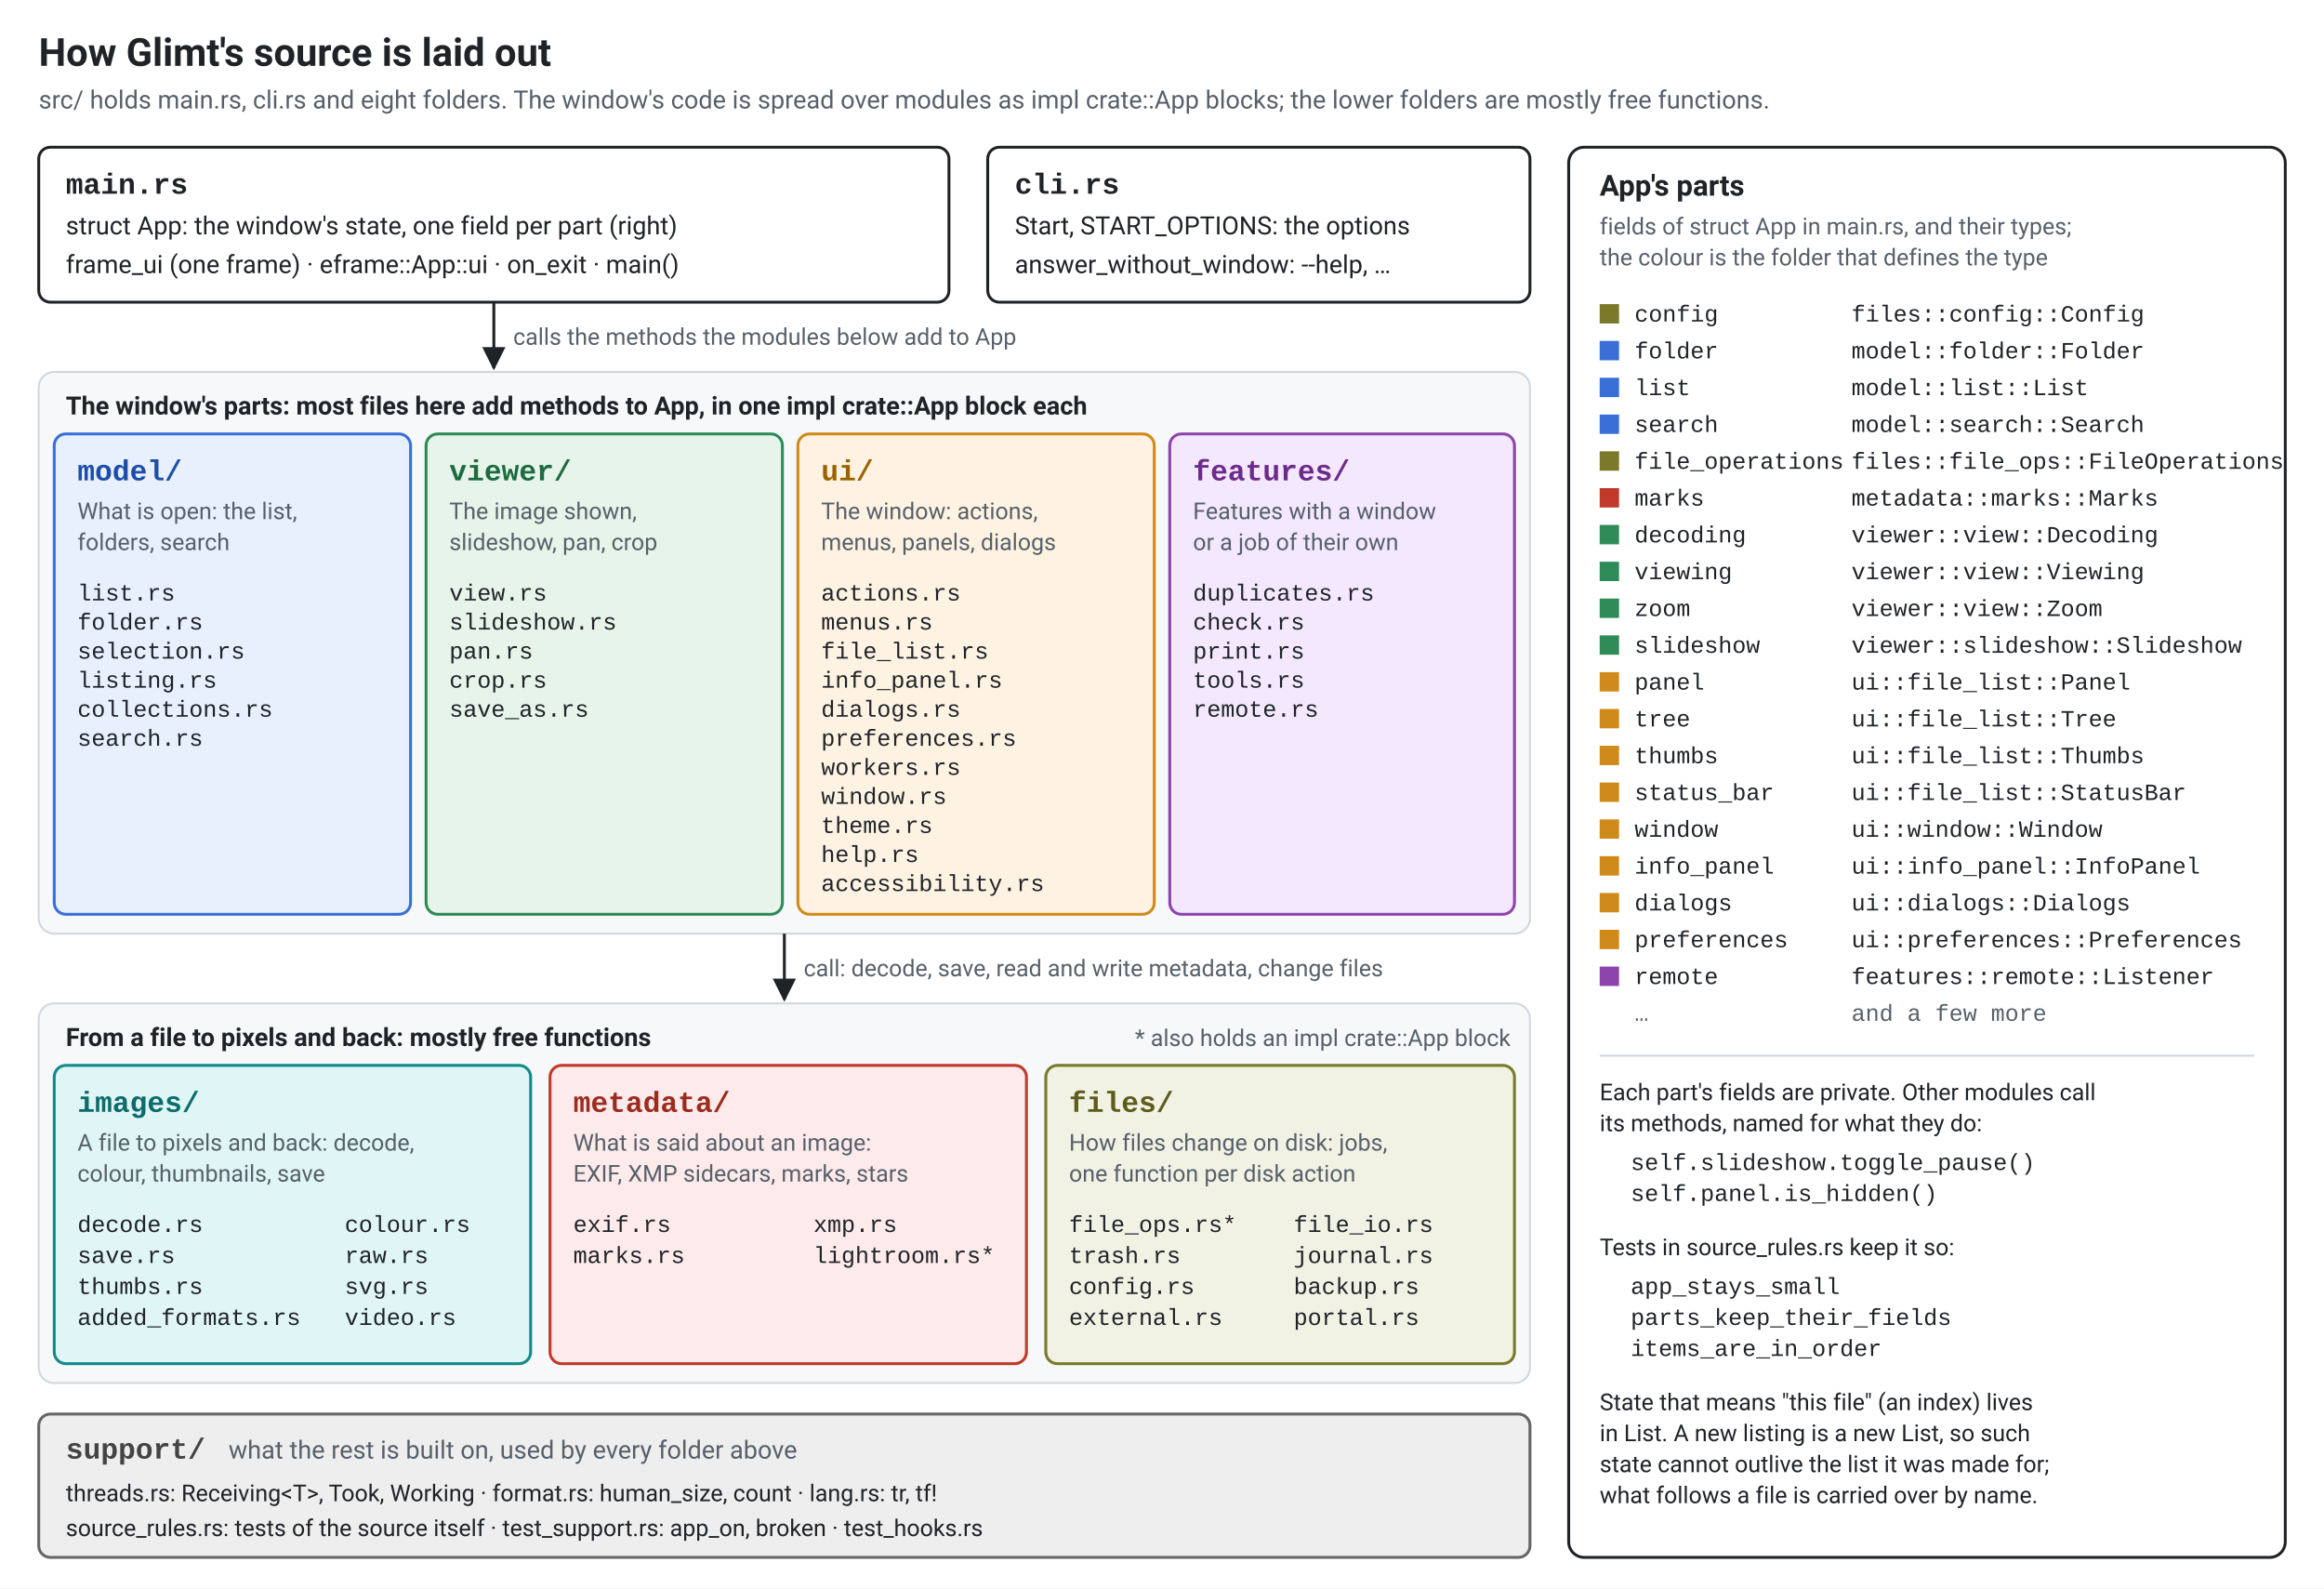
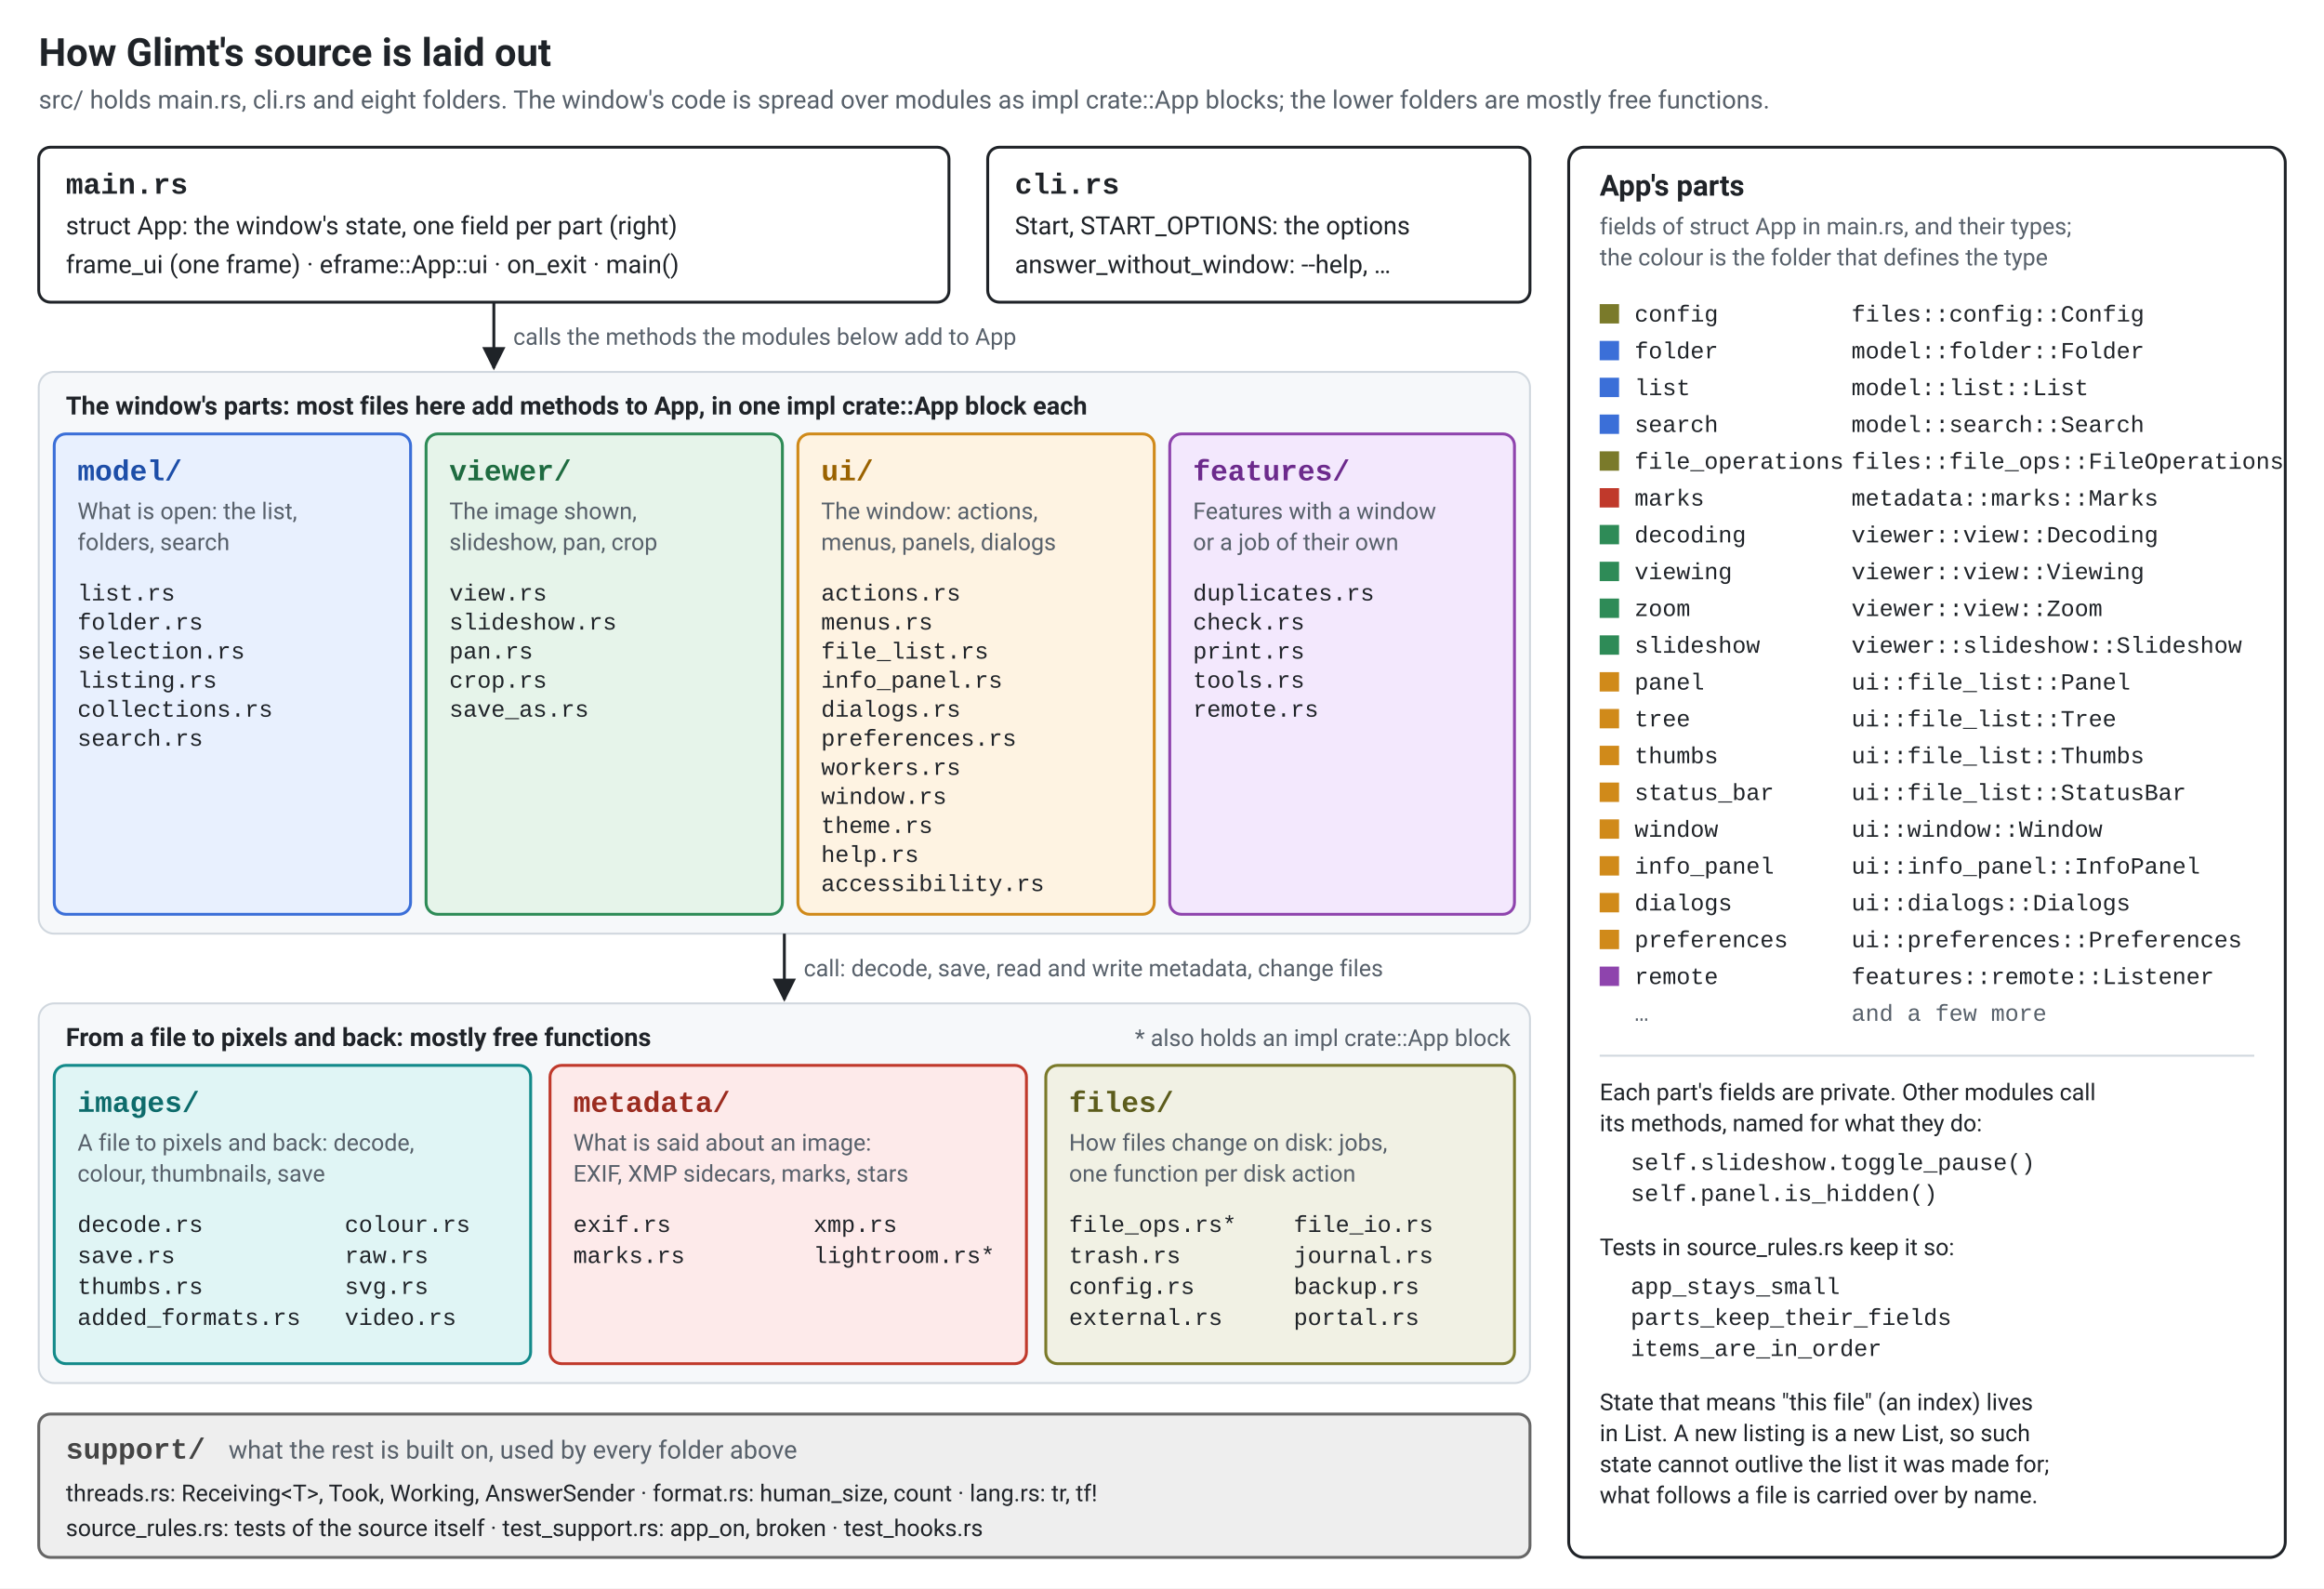
<svg xmlns="http://www.w3.org/2000/svg" viewBox="0 0 1200 820" width="1200" height="820" role="img" aria-label="Glimt's source layout: main.rs holds struct App and the frame; the modules of model, viewer, ui and features add methods to App; images, metadata and files are mostly free functions they call; support is used by all. App's fields are private-field structs, one per part, each from the module whose code uses it.">
  <defs>
    <marker id="arrow" viewBox="0 0 10 10" refX="9" refY="5" markerWidth="8" markerHeight="8" orient="auto-start-reverse">
      <path d="M0,0 L10,5 L0,10 z" fill="#1f2328" />
    </marker>
  </defs>
  <rect x="0" y="0" width="1200" height="820" fill="#ffffff" />
  <g font-family="system-ui, -apple-system, 'Segoe UI', Roboto, 'Helvetica Neue', Arial, sans-serif" fill="#1f2328">
    <text x="20" y="34" font-size="20" font-weight="700">How Glimt's source is laid out</text>
    <text x="20" y="56" font-size="13" fill="#57606a">src/ holds main.rs, cli.rs and eight folders. The window's code is spread over modules as impl crate::App blocks; the lower folders are mostly free functions.</text>
    <rect x="20" y="76" width="470" height="80" rx="6" fill="#ffffff" stroke="#1f2328" stroke-width="1.5" />
    <text x="34" y="100" font-size="15" font-weight="700" font-family="ui-monospace, SFMono-Regular, Menlo, Consolas, 'Liberation Mono', monospace">main.rs</text>
    <text x="34" y="121" font-size="13">struct App: the window's state, one field per part (right)</text>
    <text x="34" y="141" font-size="13">frame_ui (one frame) · eframe::App::ui · on_exit · main()</text>
    <rect x="510" y="76" width="280" height="80" rx="6" fill="#ffffff" stroke="#1f2328" stroke-width="1.5" />
    <text x="524" y="100" font-size="15" font-weight="700" font-family="ui-monospace, SFMono-Regular, Menlo, Consolas, 'Liberation Mono', monospace">cli.rs</text>
    <text x="524" y="121" font-size="13">Start, START_OPTIONS: the options</text>
    <text x="524" y="141" font-size="13">answer_without_window: --help, …</text>
    <line x1="255" y1="156" x2="255" y2="190" stroke="#1f2328" stroke-width="1.5" marker-end="url(#arrow)" />
    <text x="265" y="178" font-size="12" fill="#57606a">calls the methods the modules below add to App</text>
    <rect x="20" y="192" width="770" height="290" rx="8" fill="#f6f8fa" stroke="#d0d7de" />
    <text x="34" y="214" font-size="13" font-weight="700">The window's parts: most files here add methods to App, in one impl crate::App block each</text>
    <rect x="28" y="224" width="184" height="248" rx="6" fill="#e8f0fe" stroke="#3b6fd8" stroke-width="1.5" />
    <text x="40" y="248" font-size="15" font-weight="700" font-family="ui-monospace, SFMono-Regular, Menlo, Consolas, 'Liberation Mono', monospace" fill="#1d4ea8">model/</text>
    <text x="40" y="268" font-size="12" fill="#57606a">What is open: the list,</text>
    <text x="40" y="284" font-size="12" fill="#57606a">folders, search</text>
    <g font-size="12" font-family="ui-monospace, SFMono-Regular, Menlo, Consolas, 'Liberation Mono', monospace">
      <text x="40" y="310">list.rs</text>
      <text x="40" y="325">folder.rs</text>
      <text x="40" y="340">selection.rs</text>
      <text x="40" y="355">listing.rs</text>
      <text x="40" y="370">collections.rs</text>
      <text x="40" y="385">search.rs</text>
    </g>
    <rect x="220" y="224" width="184" height="248" rx="6" fill="#e6f4ea" stroke="#2e8b57" stroke-width="1.5" />
    <text x="232" y="248" font-size="15" font-weight="700" font-family="ui-monospace, SFMono-Regular, Menlo, Consolas, 'Liberation Mono', monospace" fill="#1e6b40">viewer/</text>
    <text x="232" y="268" font-size="12" fill="#57606a">The image shown,</text>
    <text x="232" y="284" font-size="12" fill="#57606a">slideshow, pan, crop</text>
    <g font-size="12" font-family="ui-monospace, SFMono-Regular, Menlo, Consolas, 'Liberation Mono', monospace">
      <text x="232" y="310">view.rs</text>
      <text x="232" y="325">slideshow.rs</text>
      <text x="232" y="340">pan.rs</text>
      <text x="232" y="355">crop.rs</text>
      <text x="232" y="370">save_as.rs</text>
    </g>
    <rect x="412" y="224" width="184" height="248" rx="6" fill="#fef3e2" stroke="#d08a1a" stroke-width="1.5" />
    <text x="424" y="248" font-size="15" font-weight="700" font-family="ui-monospace, SFMono-Regular, Menlo, Consolas, 'Liberation Mono', monospace" fill="#9a6200">ui/</text>
    <text x="424" y="268" font-size="12" fill="#57606a">The window: actions,</text>
    <text x="424" y="284" font-size="12" fill="#57606a">menus, panels, dialogs</text>
    <g font-size="12" font-family="ui-monospace, SFMono-Regular, Menlo, Consolas, 'Liberation Mono', monospace">
      <text x="424" y="310">actions.rs</text>
      <text x="424" y="325">menus.rs</text>
      <text x="424" y="340">file_list.rs</text>
      <text x="424" y="355">info_panel.rs</text>
      <text x="424" y="370">dialogs.rs</text>
      <text x="424" y="385">preferences.rs</text>
      <text x="424" y="400">workers.rs</text>
      <text x="424" y="415">window.rs</text>
      <text x="424" y="430">theme.rs</text>
      <text x="424" y="445">help.rs</text>
      <text x="424" y="460">accessibility.rs</text>
    </g>
    <rect x="604" y="224" width="178" height="248" rx="6" fill="#f3e8fd" stroke="#8e44ad" stroke-width="1.5" />
    <text x="616" y="248" font-size="15" font-weight="700" font-family="ui-monospace, SFMono-Regular, Menlo, Consolas, 'Liberation Mono', monospace" fill="#6c2a8c">features/</text>
    <text x="616" y="268" font-size="12" fill="#57606a">Features with a window</text>
    <text x="616" y="284" font-size="12" fill="#57606a">or a job of their own</text>
    <g font-size="12" font-family="ui-monospace, SFMono-Regular, Menlo, Consolas, 'Liberation Mono', monospace">
      <text x="616" y="310">duplicates.rs</text>
      <text x="616" y="325">check.rs</text>
      <text x="616" y="340">print.rs</text>
      <text x="616" y="355">tools.rs</text>
      <text x="616" y="370">remote.rs</text>
    </g>
    <line x1="405" y1="482" x2="405" y2="516" stroke="#1f2328" stroke-width="1.5" marker-end="url(#arrow)" />
    <text x="415" y="504" font-size="12" fill="#57606a">call: decode, save, read and write metadata, change files</text>
    <rect x="20" y="518" width="770" height="196" rx="8" fill="#f6f8fa" stroke="#d0d7de" />
    <text x="34" y="540" font-size="13" font-weight="700">From a file to pixels and back: mostly free functions</text>
    <text x="780" y="540" font-size="12" fill="#57606a" text-anchor="end">* also holds an impl crate::App block</text>
    <rect x="28" y="550" width="246" height="154" rx="6" fill="#e0f5f5" stroke="#138a8a" stroke-width="1.5" />
    <text x="40" y="574" font-size="15" font-weight="700" font-family="ui-monospace, SFMono-Regular, Menlo, Consolas, 'Liberation Mono', monospace" fill="#0d6b6b">images/</text>
    <text x="40" y="594" font-size="12" fill="#57606a">A file to pixels and back: decode,</text>
    <text x="40" y="610" font-size="12" fill="#57606a">colour, thumbnails, save</text>
    <g font-size="12" font-family="ui-monospace, SFMono-Regular, Menlo, Consolas, 'Liberation Mono', monospace">
      <text x="40" y="636">decode.rs</text>
      <text x="178" y="636">colour.rs</text>
      <text x="40" y="652">save.rs</text>
      <text x="178" y="652">raw.rs</text>
      <text x="40" y="668">thumbs.rs</text>
      <text x="178" y="668">svg.rs</text>
      <text x="40" y="684">added_formats.rs</text>
      <text x="178" y="684">video.rs</text>
    </g>
    <rect x="284" y="550" width="246" height="154" rx="6" fill="#fdeaea" stroke="#c0392b" stroke-width="1.5" />
    <text x="296" y="574" font-size="15" font-weight="700" font-family="ui-monospace, SFMono-Regular, Menlo, Consolas, 'Liberation Mono', monospace" fill="#9b2c20">metadata/</text>
    <text x="296" y="594" font-size="12" fill="#57606a">What is said about an image:</text>
    <text x="296" y="610" font-size="12" fill="#57606a">EXIF, XMP sidecars, marks, stars</text>
    <g font-size="12" font-family="ui-monospace, SFMono-Regular, Menlo, Consolas, 'Liberation Mono', monospace">
      <text x="296" y="636">exif.rs</text>
      <text x="420" y="636">xmp.rs</text>
      <text x="296" y="652">marks.rs</text>
      <text x="420" y="652">lightroom.rs*</text>
    </g>
    <rect x="540" y="550" width="242" height="154" rx="6" fill="#f1f1e4" stroke="#7a7a2a" stroke-width="1.5" />
    <text x="552" y="574" font-size="15" font-weight="700" font-family="ui-monospace, SFMono-Regular, Menlo, Consolas, 'Liberation Mono', monospace" fill="#5c5c1c">files/</text>
    <text x="552" y="594" font-size="12" fill="#57606a">How files change on disk: jobs,</text>
    <text x="552" y="610" font-size="12" fill="#57606a">one function per disk action</text>
    <g font-size="12" font-family="ui-monospace, SFMono-Regular, Menlo, Consolas, 'Liberation Mono', monospace">
      <text x="552" y="636">file_ops.rs*</text>
      <text x="668" y="636">file_io.rs</text>
      <text x="552" y="652">trash.rs</text>
      <text x="668" y="652">journal.rs</text>
      <text x="552" y="668">config.rs</text>
      <text x="668" y="668">backup.rs</text>
      <text x="552" y="684">external.rs</text>
      <text x="668" y="684">portal.rs</text>
    </g>
    <rect x="20" y="730" width="770" height="74" rx="6" fill="#eeeeee" stroke="#666666" stroke-width="1.5" />
    <text x="34" y="753" font-size="15" font-weight="700" font-family="ui-monospace, SFMono-Regular, Menlo, Consolas, 'Liberation Mono', monospace" fill="#444444">support/</text>
    <text x="118" y="753" font-size="13" fill="#57606a">what the rest is built on, used by every folder above</text>
-     <text x="34" y="775" font-size="12">threads.rs: Receiving&lt;T&gt;, Took, Working · format.rs: human_size, count · lang.rs: tr, tf!</text>
+     <text x="34" y="775" font-size="12">threads.rs: Receiving&lt;T&gt;, Took, Working, AnswerSender · format.rs: human_size, count · lang.rs: tr, tf!</text>
    <text x="34" y="793" font-size="12">source_rules.rs: tests of the source itself · test_support.rs: app_on, broken · test_hooks.rs</text>
    <rect x="810" y="76" width="370" height="728" rx="8" fill="#ffffff" stroke="#1f2328" stroke-width="1.5" />
    <text x="826" y="101" font-size="15" font-weight="700">App's parts</text>
    <text x="826" y="121" font-size="12" fill="#57606a">fields of struct App in main.rs, and their types;</text>
    <text x="826" y="137" font-size="12" fill="#57606a">the colour is the folder that defines the type</text>
    <g font-size="12" font-family="ui-monospace, SFMono-Regular, Menlo, Consolas, 'Liberation Mono', monospace">
      <rect x="826" y="157" width="10" height="10" fill="#7a7a2a" />
      <text x="844" y="166">config</text>
      <text x="956" y="166">files::config::Config</text>
      <rect x="826" y="176" width="10" height="10" fill="#3b6fd8" />
      <text x="844" y="185">folder</text>
      <text x="956" y="185">model::folder::Folder</text>
      <rect x="826" y="195" width="10" height="10" fill="#3b6fd8" />
      <text x="844" y="204">list</text>
      <text x="956" y="204">model::list::List</text>
      <rect x="826" y="214" width="10" height="10" fill="#3b6fd8" />
      <text x="844" y="223">search</text>
      <text x="956" y="223">model::search::Search</text>
      <rect x="826" y="233" width="10" height="10" fill="#7a7a2a" />
      <text x="844" y="242">file_operations</text>
      <text x="956" y="242">files::file_ops::FileOperations</text>
      <rect x="826" y="252" width="10" height="10" fill="#c0392b" />
      <text x="844" y="261">marks</text>
      <text x="956" y="261">metadata::marks::Marks</text>
      <rect x="826" y="271" width="10" height="10" fill="#2e8b57" />
      <text x="844" y="280">decoding</text>
      <text x="956" y="280">viewer::view::Decoding</text>
      <rect x="826" y="290" width="10" height="10" fill="#2e8b57" />
      <text x="844" y="299">viewing</text>
      <text x="956" y="299">viewer::view::Viewing</text>
      <rect x="826" y="309" width="10" height="10" fill="#2e8b57" />
      <text x="844" y="318">zoom</text>
      <text x="956" y="318">viewer::view::Zoom</text>
      <rect x="826" y="328" width="10" height="10" fill="#2e8b57" />
      <text x="844" y="337">slideshow</text>
      <text x="956" y="337">viewer::slideshow::Slideshow</text>
      <rect x="826" y="347" width="10" height="10" fill="#d08a1a" />
      <text x="844" y="356">panel</text>
      <text x="956" y="356">ui::file_list::Panel</text>
      <rect x="826" y="366" width="10" height="10" fill="#d08a1a" />
      <text x="844" y="375">tree</text>
      <text x="956" y="375">ui::file_list::Tree</text>
      <rect x="826" y="385" width="10" height="10" fill="#d08a1a" />
      <text x="844" y="394">thumbs</text>
      <text x="956" y="394">ui::file_list::Thumbs</text>
      <rect x="826" y="404" width="10" height="10" fill="#d08a1a" />
      <text x="844" y="413">status_bar</text>
      <text x="956" y="413">ui::file_list::StatusBar</text>
      <rect x="826" y="423" width="10" height="10" fill="#d08a1a" />
      <text x="844" y="432">window</text>
      <text x="956" y="432">ui::window::Window</text>
      <rect x="826" y="442" width="10" height="10" fill="#d08a1a" />
      <text x="844" y="451">info_panel</text>
      <text x="956" y="451">ui::info_panel::InfoPanel</text>
      <rect x="826" y="461" width="10" height="10" fill="#d08a1a" />
      <text x="844" y="470">dialogs</text>
      <text x="956" y="470">ui::dialogs::Dialogs</text>
      <rect x="826" y="480" width="10" height="10" fill="#d08a1a" />
      <text x="844" y="489">preferences</text>
      <text x="956" y="489">ui::preferences::Preferences</text>
      <rect x="826" y="499" width="10" height="10" fill="#8e44ad" />
      <text x="844" y="508">remote</text>
      <text x="956" y="508">features::remote::Listener</text>
      <text x="844" y="527" fill="#57606a">…</text>
      <text x="956" y="527" fill="#57606a">and a few more</text>
    </g>
    <line x1="826" y1="545" x2="1164" y2="545" stroke="#d0d7de" />
    <text x="826" y="568" font-size="12">Each part's fields are private. Other modules call</text>
    <text x="826" y="584" font-size="12">its methods, named for what they do:</text>
    <text x="842" y="604" font-size="12" font-family="ui-monospace, SFMono-Regular, Menlo, Consolas, 'Liberation Mono', monospace">self.slideshow.toggle_pause()</text>
    <text x="842" y="620" font-size="12" font-family="ui-monospace, SFMono-Regular, Menlo, Consolas, 'Liberation Mono', monospace">self.panel.is_hidden()</text>
    <text x="826" y="648" font-size="12">Tests in source_rules.rs keep it so:</text>
    <text x="842" y="668" font-size="12" font-family="ui-monospace, SFMono-Regular, Menlo, Consolas, 'Liberation Mono', monospace">app_stays_small</text>
    <text x="842" y="684" font-size="12" font-family="ui-monospace, SFMono-Regular, Menlo, Consolas, 'Liberation Mono', monospace">parts_keep_their_fields</text>
    <text x="842" y="700" font-size="12" font-family="ui-monospace, SFMono-Regular, Menlo, Consolas, 'Liberation Mono', monospace">items_are_in_order</text>
    <text x="826" y="728" font-size="12">State that means "this file" (an index) lives</text>
    <text x="826" y="744" font-size="12">in List. A new listing is a new List, so such</text>
    <text x="826" y="760" font-size="12">state cannot outlive the list it was made for;</text>
    <text x="826" y="776" font-size="12">what follows a file is carried over by name.</text>
  </g>
</svg>
